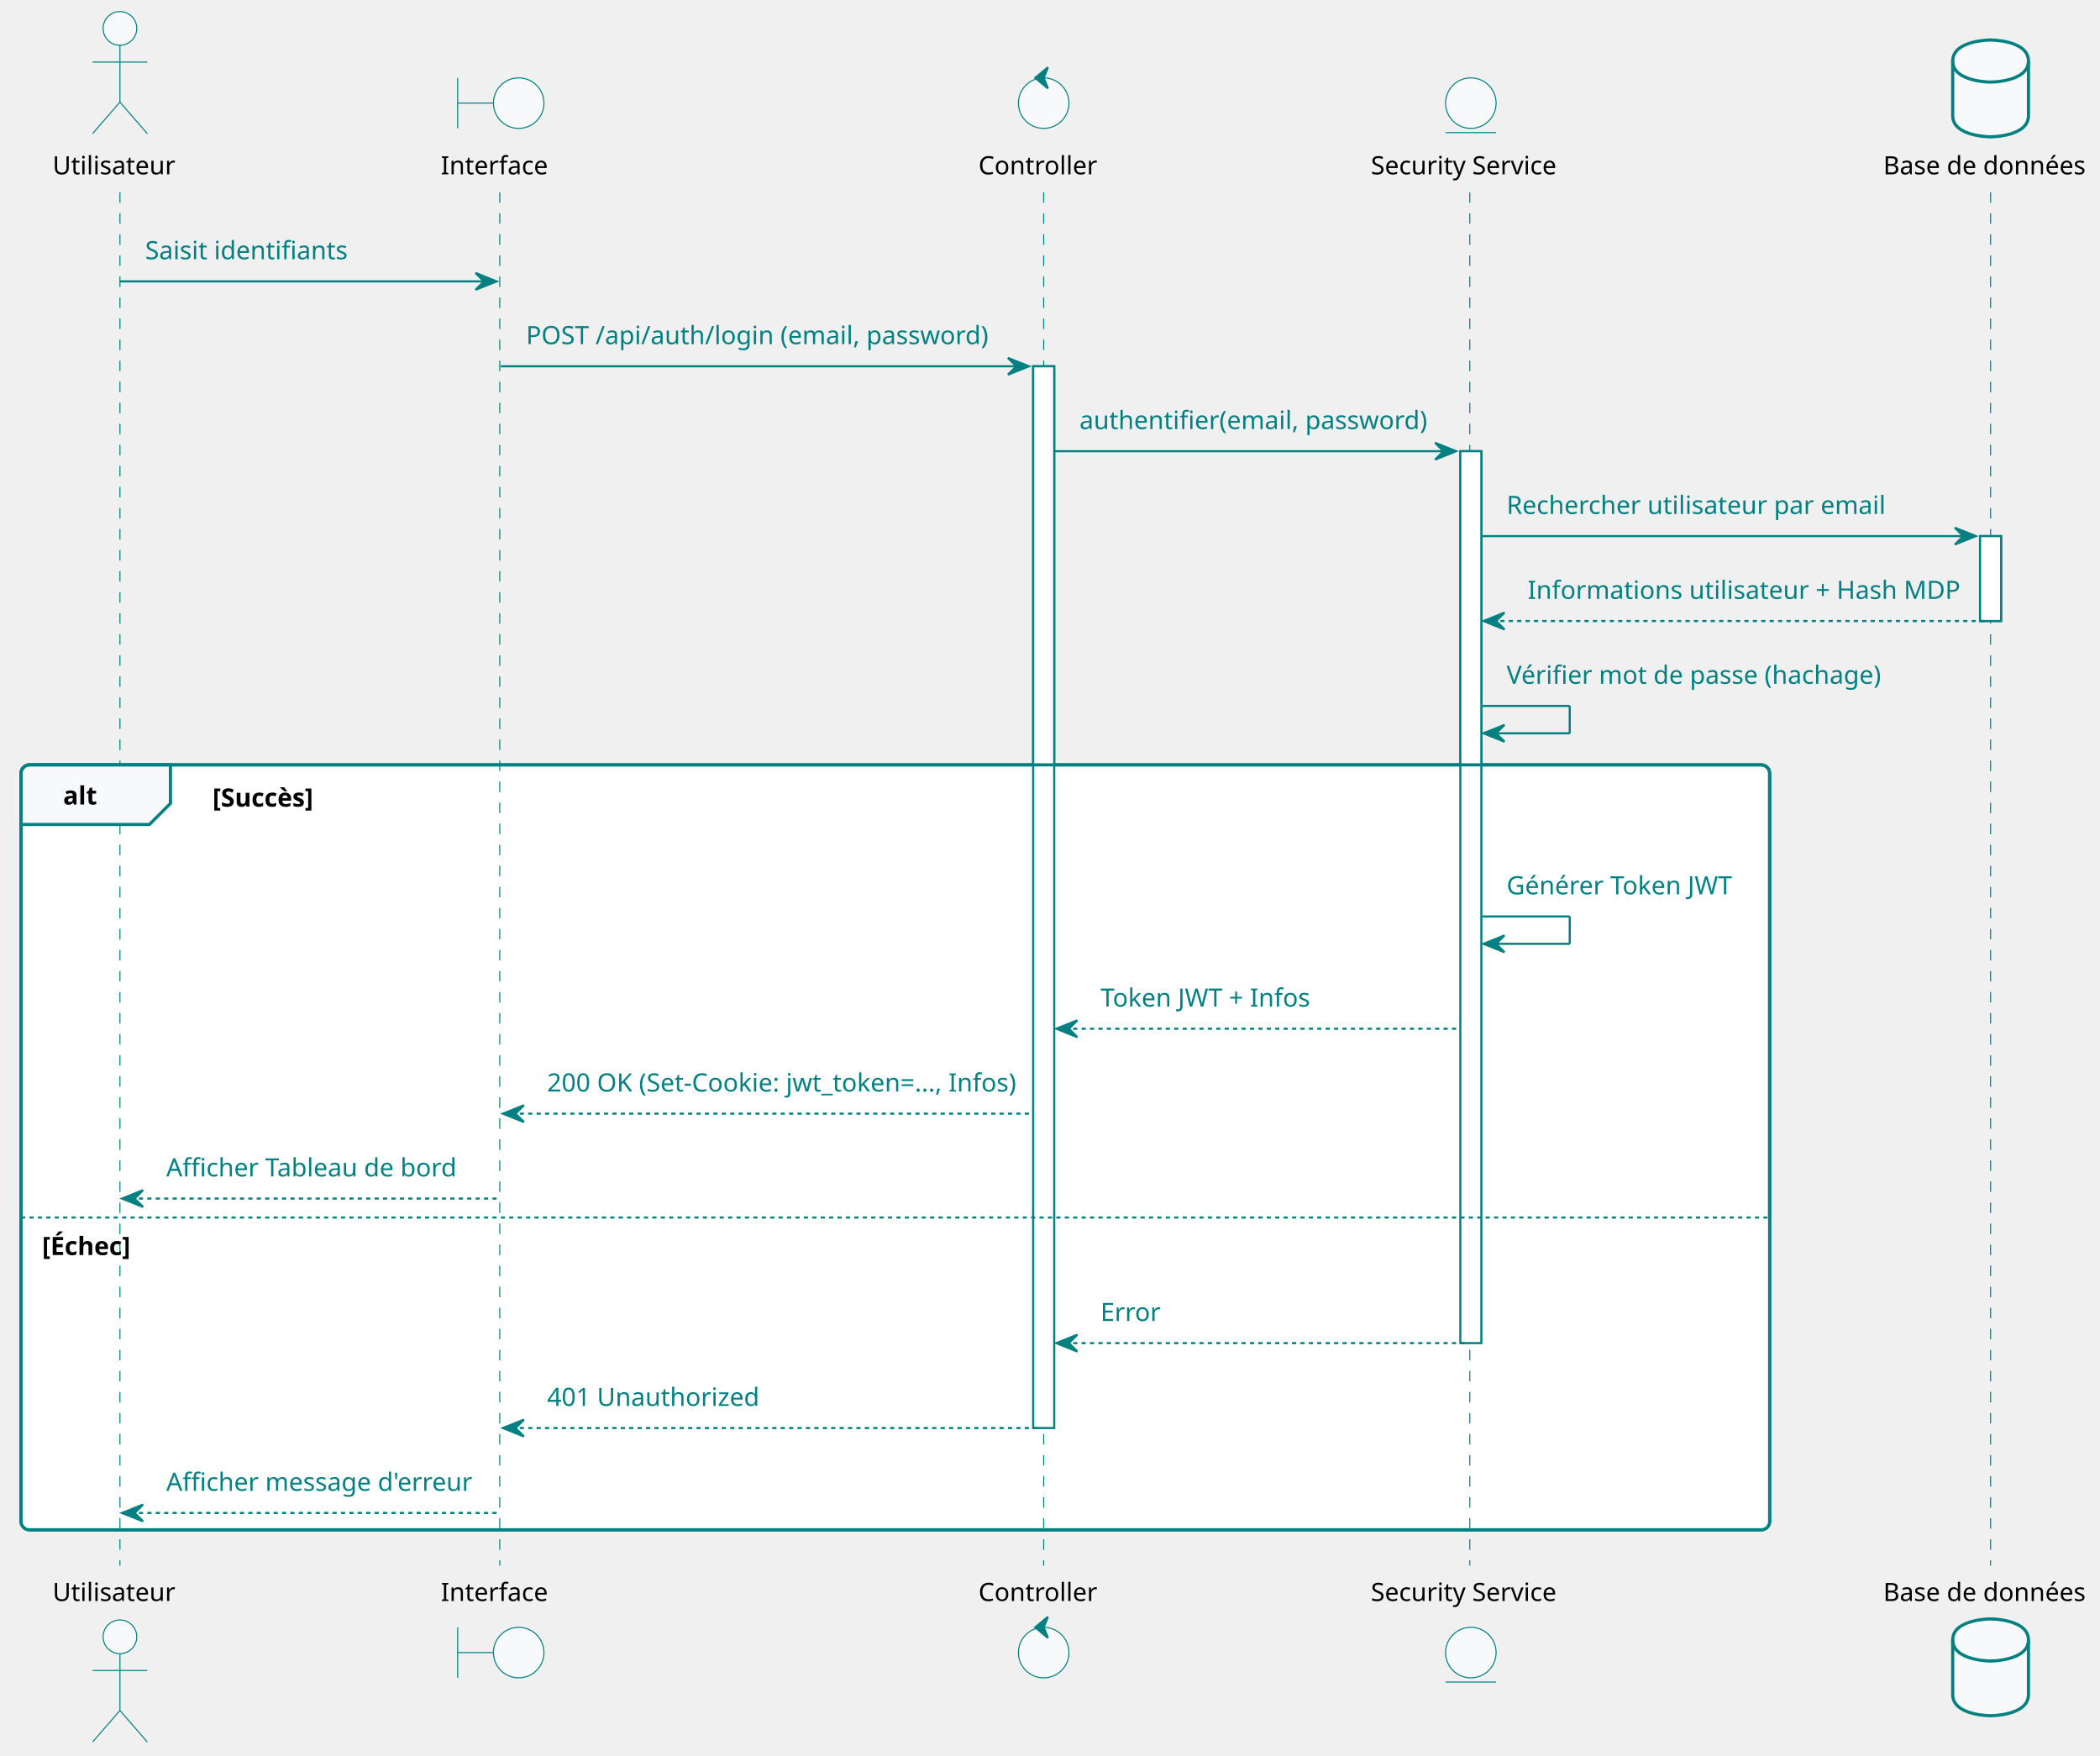
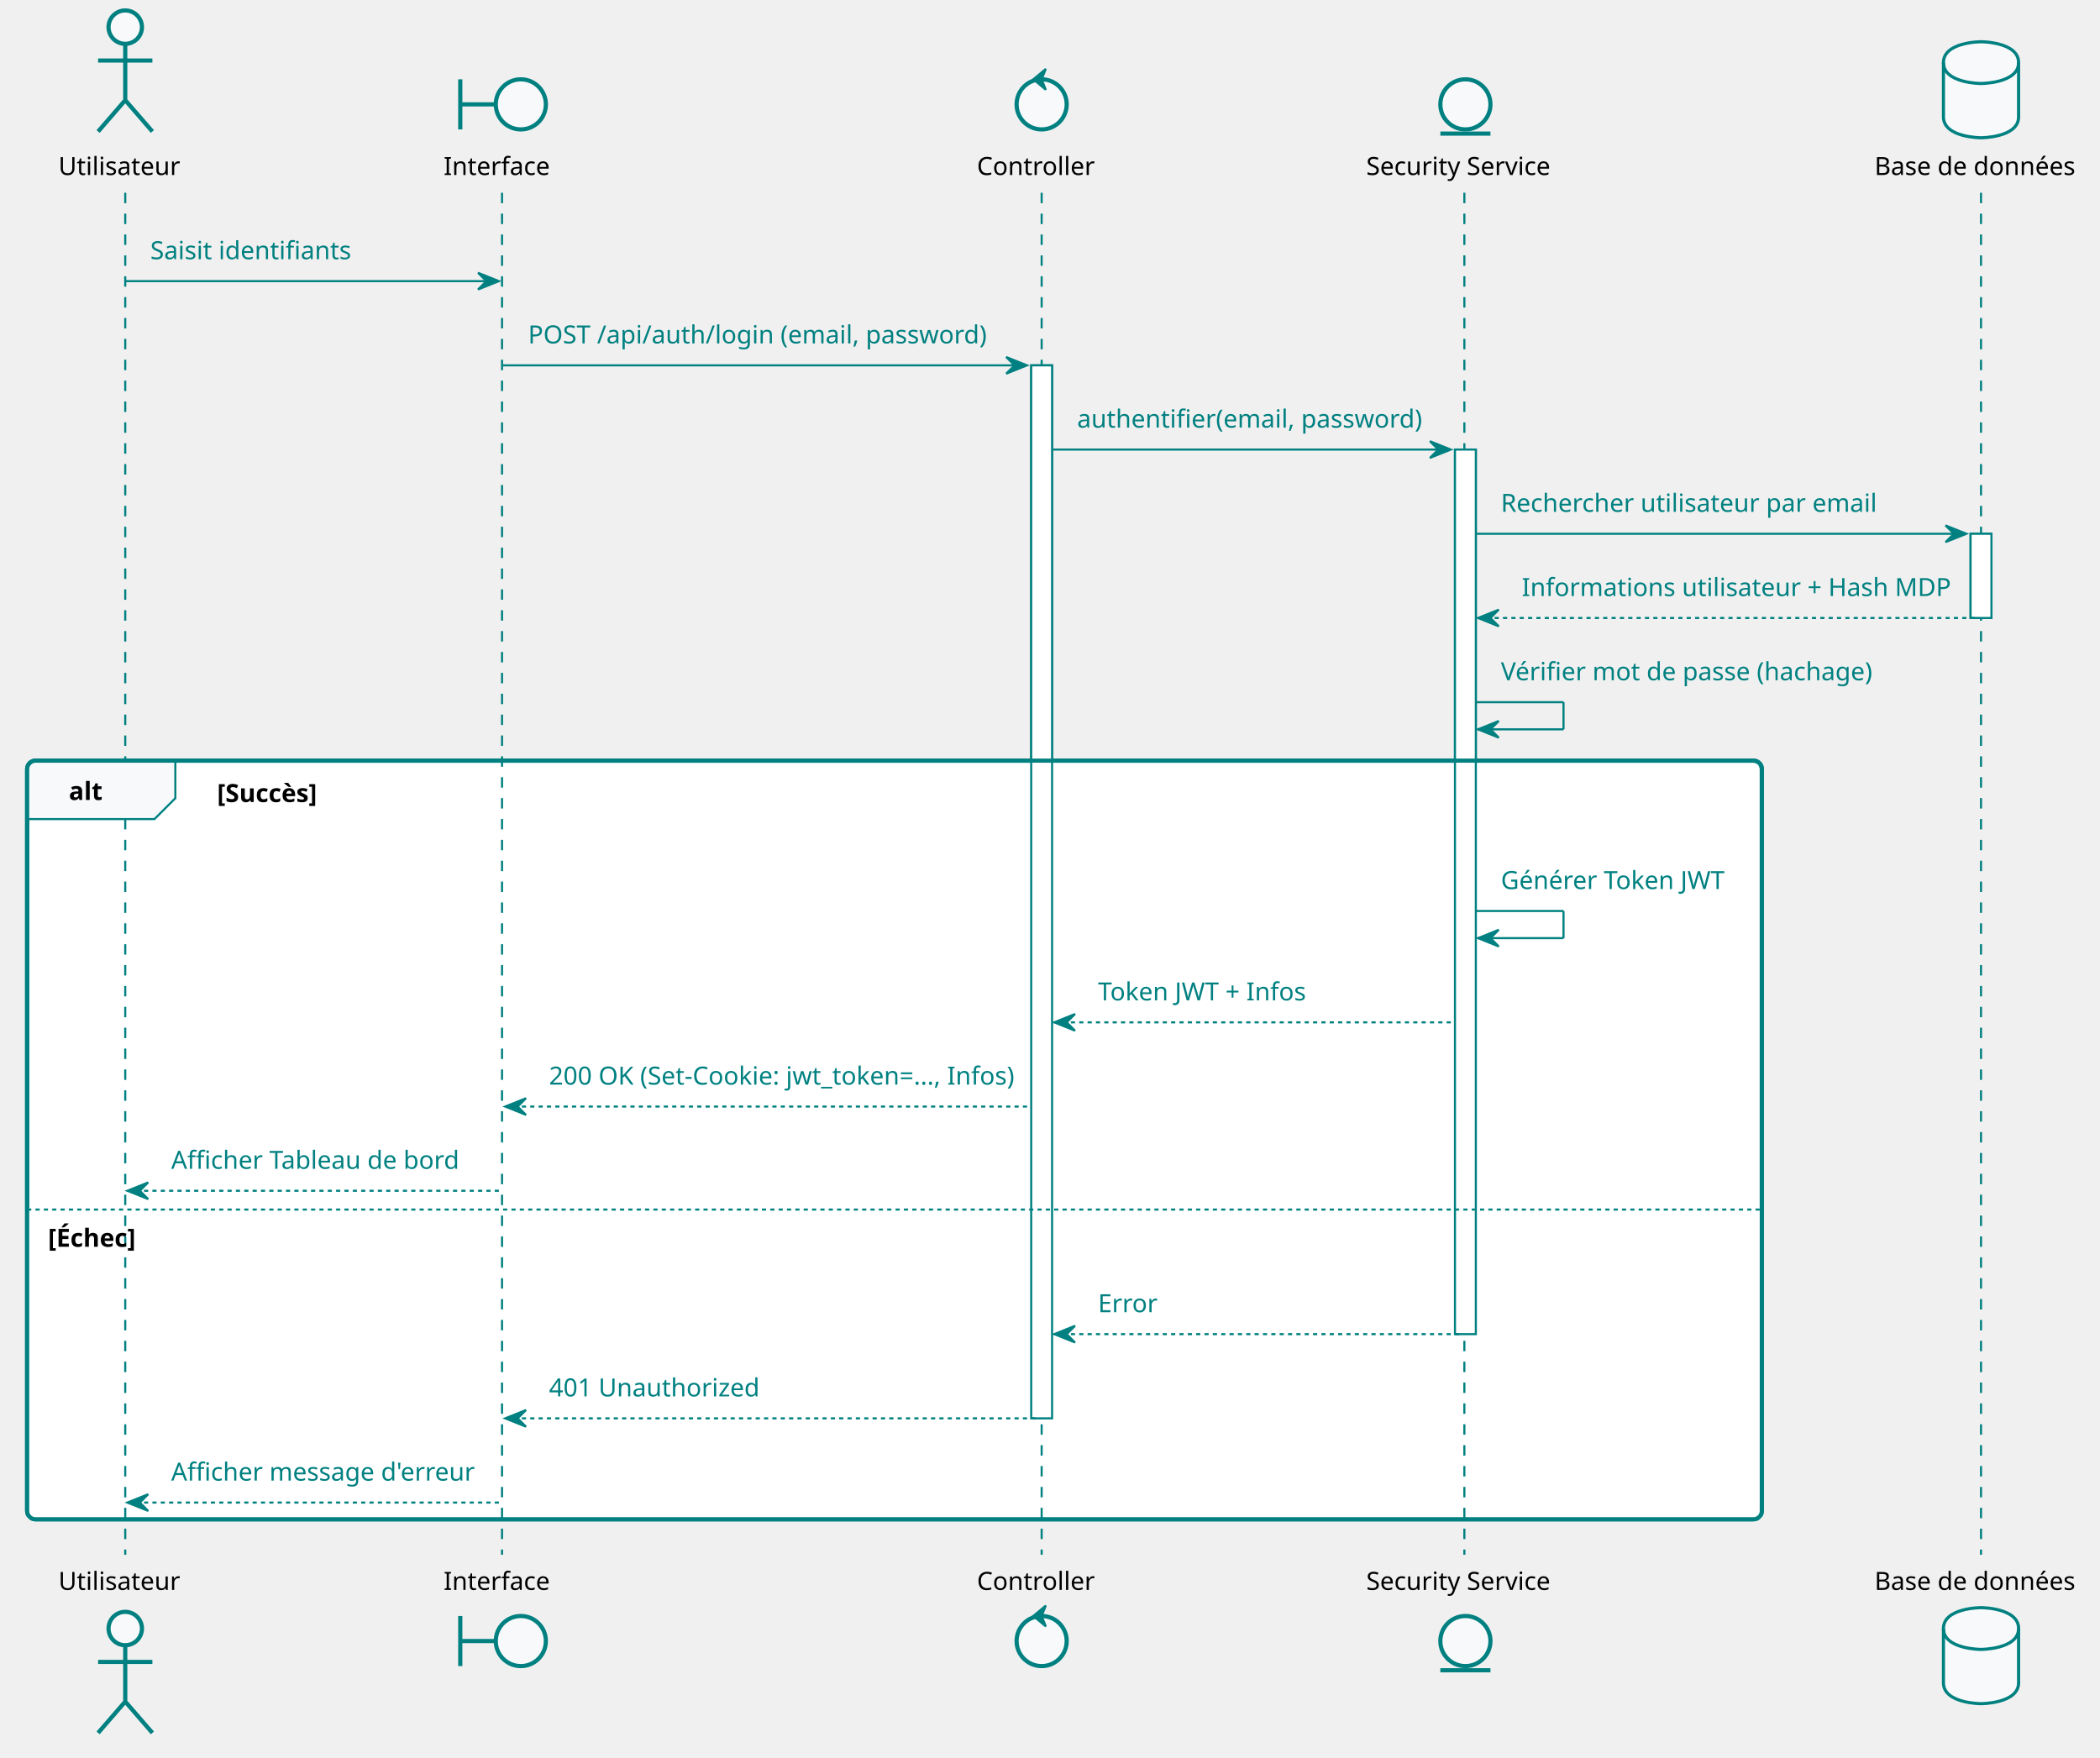
- <svg xmlns="http://www.w3.org/2000/svg" contentStyleType="text/css" height="834px" preserveAspectRatio="none" style="width:998px;height:834px;background:#FFFFFF;" version="1.1" viewBox="0 0 998 834" width="998px" zoomAndPan="magnify">
+ <svg xmlns="http://www.w3.org/2000/svg" contentScriptType="application/ecmascript" contentStyleType="text/css" height="842px" preserveAspectRatio="none" style="width:1006px;height:842px;" version="1.1" viewBox="0 0 1006 842" width="1006px" zoomAndPan="magnify">
  <defs />
  <g>
-     <rect fill="#FFFFFF" height="504.474" style="stroke:#008080;stroke-width:1.0;" width="10" x="491" y="174.032" />
-     <rect fill="#FFFFFF" height="423.785" style="stroke:#008080;stroke-width:1.0;" width="10" x="694" y="214.376" />
-     <rect fill="#FFFFFF" height="40.344" style="stroke:#008080;stroke-width:1.0;" width="10" x="941" y="254.721" />
-     <rect fill="#FFFFFF" height="363.441" rx="4" ry="4" style="stroke:#008080;stroke-width:1.5;" width="831" x="10" y="363.409" />
-     <path d="M10,577.473 L841,577.473 L841,722.85 A4,4 0 0 1 837,726.85 L14,726.85 A4,4 0 0 1 10,722.85 L10,577.473 " fill="#FFFFFF" style="stroke:none;stroke-width:1.0;" />
-     <line style="stroke:#008080;stroke-width:0.5;stroke-dasharray:5.0,5.0;" x1="57" x2="57" y1="91.344" y2="743.85" />
-     <line style="stroke:#008080;stroke-width:0.5;stroke-dasharray:5.0,5.0;" x1="237.5" x2="237.5" y1="91.344" y2="743.85" />
-     <line style="stroke:#008080;stroke-width:0.5;stroke-dasharray:5.0,5.0;" x1="496" x2="496" y1="91.344" y2="743.85" />
-     <line style="stroke:#008080;stroke-width:0.5;stroke-dasharray:5.0,5.0;" x1="698.5" x2="698.5" y1="91.344" y2="743.85" />
-     <line style="stroke:#008080;stroke-width:0.5;stroke-dasharray:5.0,5.0;" x1="946" x2="946" y1="91.344" y2="743.85" />
-     <text fill="#000000" font-family="sans-serif" font-size="12" lengthAdjust="spacing" textLength="58" x="25" y="82.828">Utilisateur</text>
-     <ellipse cx="57" cy="13.5" fill="#F8F9FA" rx="8" ry="8" style="stroke:#008080;stroke-width:0.5;" />
-     <path d="M57,21.5 L57,48.5 M44,29.5 L70,29.5 M57,48.5 L44,63.5 M57,48.5 L70,63.5 " fill="none" style="stroke:#008080;stroke-width:0.5;" />
-     <text fill="#000000" font-family="sans-serif" font-size="12" lengthAdjust="spacing" textLength="58" x="25" y="760.678">Utilisateur</text>
-     <ellipse cx="57" cy="777.694" fill="#F8F9FA" rx="8" ry="8" style="stroke:#008080;stroke-width:0.5;" />
-     <path d="M57,785.694 L57,812.694 M44,793.694 L70,793.694 M57,812.694 L44,827.694 M57,812.694 L70,827.694 " fill="none" style="stroke:#008080;stroke-width:0.5;" />
-     <text fill="#000000" font-family="sans-serif" font-size="12" lengthAdjust="spacing" textLength="51" x="209.5" y="82.828">Interface</text>
-     <path d="M217.5,37 L217.5,61 M217.5,49 L234.5,49 " fill="none" style="stroke:#008080;stroke-width:0.5;" />
-     <ellipse cx="246.5" cy="49" fill="#F8F9FA" rx="12" ry="12" style="stroke:#008080;stroke-width:0.5;" />
-     <text fill="#000000" font-family="sans-serif" font-size="12" lengthAdjust="spacing" textLength="51" x="209.5" y="760.678">Interface</text>
-     <path d="M217.5,773.194 L217.5,797.194 M217.5,785.194 L234.5,785.194 " fill="none" style="stroke:#008080;stroke-width:0.5;" />
-     <ellipse cx="246.5" cy="785.194" fill="#F8F9FA" rx="12" ry="12" style="stroke:#008080;stroke-width:0.5;" />
-     <text fill="#000000" font-family="sans-serif" font-size="12" lengthAdjust="spacing" textLength="56" x="465" y="82.828">Controller</text>
-     <ellipse cx="496" cy="49" fill="#F8F9FA" rx="12" ry="12" style="stroke:#008080;stroke-width:0.5;" />
-     <polygon fill="#008080" points="492,37,498,32,496,37,498,42,492,37" style="stroke:#008080;stroke-width:1.0;" />
-     <text fill="#000000" font-family="sans-serif" font-size="12" lengthAdjust="spacing" textLength="56" x="465" y="760.678">Controller</text>
-     <ellipse cx="496" cy="785.194" fill="#F8F9FA" rx="12" ry="12" style="stroke:#008080;stroke-width:0.5;" />
-     <polygon fill="#008080" points="492,773.194,498,768.194,496,773.194,498,778.194,492,773.194" style="stroke:#008080;stroke-width:1.0;" />
-     <text fill="#000000" font-family="sans-serif" font-size="12" lengthAdjust="spacing" textLength="89" x="651.5" y="82.828">Security Service</text>
-     <ellipse cx="699" cy="49" fill="#F8F9FA" rx="12" ry="12" style="stroke:#008080;stroke-width:0.5;" />
-     <line style="stroke:#008080;stroke-width:0.5;" x1="687" x2="711" y1="63" y2="63" />
-     <text fill="#000000" font-family="sans-serif" font-size="12" lengthAdjust="spacing" textLength="89" x="651.5" y="760.678">Security Service</text>
-     <ellipse cx="699" cy="785.194" fill="#F8F9FA" rx="12" ry="12" style="stroke:#008080;stroke-width:0.5;" />
-     <line style="stroke:#008080;stroke-width:0.5;" x1="687" x2="711" y1="799.194" y2="799.194" />
-     <text fill="#000000" font-family="sans-serif" font-size="12" lengthAdjust="spacing" textLength="96" x="895" y="82.828">Base de données</text>
-     <path d="M928,29 C928,19 946,19 946,19 C946,19 964,19 964,29 L964,55 C964,65 946,65 946,65 C946,65 928,65 928,55 L928,29 " fill="#F8F9FA" style="stroke:#008080;stroke-width:1.5;" />
-     <path d="M928,29 C928,39 946,39 946,39 C946,39 964,39 964,29 " fill="none" style="stroke:#008080;stroke-width:1.5;" />
-     <text fill="#000000" font-family="sans-serif" font-size="12" lengthAdjust="spacing" textLength="96" x="895" y="760.678">Base de données</text>
-     <path d="M928,779.194 C928,769.194 946,769.194 946,769.194 C946,769.194 964,769.194 964,779.194 L964,805.194 C964,815.194 946,815.194 946,815.194 C946,815.194 928,815.194 928,805.194 L928,779.194 " fill="#F8F9FA" style="stroke:#008080;stroke-width:1.5;" />
-     <path d="M928,779.194 C928,789.194 946,789.194 946,789.194 C946,789.194 964,789.194 964,779.194 " fill="none" style="stroke:#008080;stroke-width:1.5;" />
-     <rect fill="#FFFFFF" height="504.474" style="stroke:#008080;stroke-width:1.0;" width="10" x="491" y="174.032" />
-     <rect fill="#FFFFFF" height="423.785" style="stroke:#008080;stroke-width:1.0;" width="10" x="694" y="214.376" />
-     <rect fill="#FFFFFF" height="40.344" style="stroke:#008080;stroke-width:1.0;" width="10" x="941" y="254.721" />
-     <polygon fill="#008080" points="226,129.688,236,133.688,226,137.688,230,133.688" style="stroke:#008080;stroke-width:1.0;" />
-     <line style="stroke:#008080;stroke-width:1.0;" x1="57" x2="232" y1="133.688" y2="133.688" />
-     <text fill="#008080" font-family="sans-serif" font-size="12" lengthAdjust="spacing" textLength="95" x="69" y="123.172">Saisit identifiants</text>
-     <polygon fill="#008080" points="479,170.032,489,174.032,479,178.032,483,174.032" style="stroke:#008080;stroke-width:1.0;" />
-     <line style="stroke:#008080;stroke-width:1.0;" x1="238" x2="485" y1="174.032" y2="174.032" />
-     <text fill="#008080" font-family="sans-serif" font-size="12" lengthAdjust="spacing" textLength="216" x="250" y="163.516">POST /api/auth/login (email, password)</text>
-     <polygon fill="#008080" points="682,210.376,692,214.376,682,218.376,686,214.376" style="stroke:#008080;stroke-width:1.0;" />
-     <line style="stroke:#008080;stroke-width:1.0;" x1="501" x2="688" y1="214.376" y2="214.376" />
-     <text fill="#008080" font-family="sans-serif" font-size="12" lengthAdjust="spacing" textLength="164" x="513" y="203.86">authentifier(email, password)</text>
-     <polygon fill="#008080" points="929,250.721,939,254.721,929,258.721,933,254.721" style="stroke:#008080;stroke-width:1.0;" />
-     <line style="stroke:#008080;stroke-width:1.0;" x1="704" x2="935" y1="254.721" y2="254.721" />
-     <text fill="#008080" font-family="sans-serif" font-size="12" lengthAdjust="spacing" textLength="179" x="716" y="244.204">Rechercher utilisateur par email</text>
-     <polygon fill="#008080" points="715,291.065,705,295.065,715,299.065,711,295.065" style="stroke:#008080;stroke-width:1.0;" />
-     <line style="stroke:#008080;stroke-width:1.0;stroke-dasharray:2.0,2.0;" x1="709" x2="945" y1="295.065" y2="295.065" />
-     <text fill="#008080" font-family="sans-serif" font-size="12" lengthAdjust="spacing" textLength="203" x="726" y="284.549">Informations utilisateur + Hash MDP</text>
-     <line style="stroke:#008080;stroke-width:1.0;" x1="704" x2="746" y1="335.409" y2="335.409" />
-     <line style="stroke:#008080;stroke-width:1.0;" x1="746" x2="746" y1="335.409" y2="348.409" />
-     <line style="stroke:#008080;stroke-width:1.0;" x1="705" x2="746" y1="348.409" y2="348.409" />
-     <polygon fill="#008080" points="715,344.409,705,348.409,715,352.409,711,348.409" style="stroke:#008080;stroke-width:1.0;" />
-     <text fill="#008080" font-family="sans-serif" font-size="12" lengthAdjust="spacing" textLength="178" x="716" y="324.893">Vérifier mot de passe (hachage)</text>
-     <path d="M14,363.409 L81,363.409 L81,381.753 L71,391.753 L10,391.753 L10,367.409 A4,4 0 0 1 14,363.409 " fill="#F8F9FA" style="stroke:#008080;stroke-width:1.5;" />
-     <rect fill="none" height="363.441" rx="4" ry="4" style="stroke:#008080;stroke-width:1.5;" width="831" x="10" y="363.409" />
-     <text fill="#000000" font-family="sans-serif" font-size="12" font-weight="bold" lengthAdjust="spacing" textLength="16" x="30" y="382.237">alt</text>
-     <text fill="#000000" font-family="sans-serif" font-size="12" font-weight="bold" lengthAdjust="spacing" textLength="48" x="101" y="383.237">[Succès]</text>
-     <line style="stroke:#008080;stroke-width:1.0;" x1="704" x2="746" y1="435.441" y2="435.441" />
-     <line style="stroke:#008080;stroke-width:1.0;" x1="746" x2="746" y1="435.441" y2="448.441" />
-     <line style="stroke:#008080;stroke-width:1.0;" x1="705" x2="746" y1="448.441" y2="448.441" />
-     <polygon fill="#008080" points="715,444.441,705,448.441,715,452.441,711,448.441" style="stroke:#008080;stroke-width:1.0;" />
-     <text fill="#008080" font-family="sans-serif" font-size="12" lengthAdjust="spacing" textLength="108" x="716" y="424.925">Générer Token JWT</text>
-     <polygon fill="#008080" points="512,484.785,502,488.785,512,492.785,508,488.785" style="stroke:#008080;stroke-width:1.0;" />
-     <line style="stroke:#008080;stroke-width:1.0;stroke-dasharray:2.0,2.0;" x1="506" x2="693" y1="488.785" y2="488.785" />
-     <text fill="#008080" font-family="sans-serif" font-size="12" lengthAdjust="spacing" textLength="99" x="523" y="478.269">Token JWT + Infos</text>
-     <polygon fill="#008080" points="249,525.129,239,529.129,249,533.129,245,529.129" style="stroke:#008080;stroke-width:1.0;" />
-     <line style="stroke:#008080;stroke-width:1.0;stroke-dasharray:2.0,2.0;" x1="243" x2="490" y1="529.129" y2="529.129" />
-     <text fill="#008080" font-family="sans-serif" font-size="12" lengthAdjust="spacing" textLength="219" x="260" y="518.613">200 OK (Set-Cookie: jwt_token=..., Infos)</text>
-     <polygon fill="#008080" points="68,565.473,58,569.473,68,573.473,64,569.473" style="stroke:#008080;stroke-width:1.0;" />
-     <line style="stroke:#008080;stroke-width:1.0;stroke-dasharray:2.0,2.0;" x1="62" x2="237" y1="569.473" y2="569.473" />
-     <text fill="#008080" font-family="sans-serif" font-size="12" lengthAdjust="spacing" textLength="138" x="79" y="558.957">Afficher Tableau de bord</text>
-     <line style="stroke:#008080;stroke-width:1.0;stroke-dasharray:2.0,2.0;" x1="10" x2="841" y1="578.473" y2="578.473" />
-     <text fill="#000000" font-family="sans-serif" font-size="12" font-weight="bold" lengthAdjust="spacing" textLength="42" x="20" y="596.302">[Échec]</text>
-     <polygon fill="#008080" points="512,634.162,502,638.162,512,642.162,508,638.162" style="stroke:#008080;stroke-width:1.0;" />
-     <line style="stroke:#008080;stroke-width:1.0;stroke-dasharray:2.0,2.0;" x1="506" x2="698" y1="638.162" y2="638.162" />
-     <text fill="#008080" font-family="sans-serif" font-size="12" lengthAdjust="spacing" textLength="29" x="523" y="627.646">Error</text>
-     <polygon fill="#008080" points="249,674.506,239,678.506,249,682.506,245,678.506" style="stroke:#008080;stroke-width:1.0;" />
-     <line style="stroke:#008080;stroke-width:1.0;stroke-dasharray:2.0,2.0;" x1="243" x2="495" y1="678.506" y2="678.506" />
-     <text fill="#008080" font-family="sans-serif" font-size="12" lengthAdjust="spacing" textLength="100" x="260" y="667.99">401 Unauthorized</text>
-     <polygon fill="#008080" points="68,714.85,58,718.85,68,722.85,64,718.85" style="stroke:#008080;stroke-width:1.0;" />
-     <line style="stroke:#008080;stroke-width:1.0;stroke-dasharray:2.0,2.0;" x1="62" x2="237" y1="718.85" y2="718.85" />
-     <text fill="#008080" font-family="sans-serif" font-size="12" lengthAdjust="spacing" textLength="147" x="79" y="708.334">Afficher message d'erreur</text>
+     <rect fill="#FFFFFF" height="504.474" style="stroke: #008080; stroke-width: 1.0;" width="10" x="494" y="175.032" />
+     <rect fill="#FFFFFF" height="423.785" style="stroke: #008080; stroke-width: 1.0;" width="10" x="697" y="215.376" />
+     <rect fill="#FFFFFF" height="40.344" style="stroke: #008080; stroke-width: 1.0;" width="10" x="944" y="255.721" />
+     <rect fill="#FFFFFF" height="363.441" rx="4" ry="4" style="stroke: #008080; stroke-width: 2.0;" width="831" x="13" y="364.409" />
+     <rect fill="#FFFFFF" height="149.376" style="stroke: none; stroke-width: 1.0;" width="831" x="13" y="578.473" />
+     <line style="stroke: #008080; stroke-width: 1.0; stroke-dasharray: 5.0,5.0;" x1="60" x2="60" y1="92.344" y2="744.85" />
+     <line style="stroke: #008080; stroke-width: 1.0; stroke-dasharray: 5.0,5.0;" x1="240.5" x2="240.5" y1="92.344" y2="744.85" />
+     <line style="stroke: #008080; stroke-width: 1.0; stroke-dasharray: 5.0,5.0;" x1="499" x2="499" y1="92.344" y2="744.85" />
+     <line style="stroke: #008080; stroke-width: 1.0; stroke-dasharray: 5.0,5.0;" x1="701.5" x2="701.5" y1="92.344" y2="744.85" />
+     <line style="stroke: #008080; stroke-width: 1.0; stroke-dasharray: 5.0,5.0;" x1="949" x2="949" y1="92.344" y2="744.85" />
+     <text fill="#000000" font-family="sans-serif" font-size="12" lengthAdjust="spacingAndGlyphs" textLength="58" x="28" y="83.828">Utilisateur</text>
+     <ellipse cx="60" cy="13" fill="#F8F9FA" rx="8" ry="8" style="stroke: #008080; stroke-width: 2.0;" />
+     <path d="M60,21 L60,48 M47,29 L73,29 M60,48 L47,63 M60,48 L73,63 " fill="none" style="stroke: #008080; stroke-width: 2.0;" />
+     <text fill="#000000" font-family="sans-serif" font-size="12" lengthAdjust="spacingAndGlyphs" textLength="58" x="28" y="761.678">Utilisateur</text>
+     <ellipse cx="60" cy="780.194" fill="#F8F9FA" rx="8" ry="8" style="stroke: #008080; stroke-width: 2.0;" />
+     <path d="M60,788.194 L60,815.194 M47,796.194 L73,796.194 M60,815.194 L47,830.194 M60,815.194 L73,830.194 " fill="none" style="stroke: #008080; stroke-width: 2.0;" />
+     <text fill="#000000" font-family="sans-serif" font-size="12" lengthAdjust="spacingAndGlyphs" textLength="51" x="212.5" y="83.828">Interface</text>
+     <path d="M220.5,38 L220.5,62 M220.5,50 L237.5,50 " fill="none" style="stroke: #008080; stroke-width: 2.0;" />
+     <ellipse cx="249.5" cy="50" fill="#F8F9FA" rx="12" ry="12" style="stroke: #008080; stroke-width: 2.0;" />
+     <text fill="#000000" font-family="sans-serif" font-size="12" lengthAdjust="spacingAndGlyphs" textLength="51" x="212.5" y="761.678">Interface</text>
+     <path d="M220.5,774.194 L220.5,798.194 M220.5,786.194 L237.5,786.194 " fill="none" style="stroke: #008080; stroke-width: 2.0;" />
+     <ellipse cx="249.5" cy="786.194" fill="#F8F9FA" rx="12" ry="12" style="stroke: #008080; stroke-width: 2.0;" />
+     <text fill="#000000" font-family="sans-serif" font-size="12" lengthAdjust="spacingAndGlyphs" textLength="56" x="468" y="83.828">Controller</text>
+     <ellipse cx="499" cy="50" fill="#F8F9FA" rx="12" ry="12" style="stroke: #008080; stroke-width: 2.0;" />
+     <polygon fill="#008080" points="495,38,501,33,499,38,501,43,495,38" style="stroke: #008080; stroke-width: 1.0;" />
+     <text fill="#000000" font-family="sans-serif" font-size="12" lengthAdjust="spacingAndGlyphs" textLength="56" x="468" y="761.678">Controller</text>
+     <ellipse cx="499" cy="786.194" fill="#F8F9FA" rx="12" ry="12" style="stroke: #008080; stroke-width: 2.0;" />
+     <polygon fill="#008080" points="495,774.194,501,769.194,499,774.194,501,779.194,495,774.194" style="stroke: #008080; stroke-width: 1.0;" />
+     <text fill="#000000" font-family="sans-serif" font-size="12" lengthAdjust="spacingAndGlyphs" textLength="89" x="654.5" y="83.828">Security Service</text>
+     <ellipse cx="702" cy="50" fill="#F8F9FA" rx="12" ry="12" style="stroke: #008080; stroke-width: 2.0;" />
+     <line style="stroke: #008080; stroke-width: 2.0;" x1="690" x2="714" y1="64" y2="64" />
+     <text fill="#000000" font-family="sans-serif" font-size="12" lengthAdjust="spacingAndGlyphs" textLength="89" x="654.5" y="761.678">Security Service</text>
+     <ellipse cx="702" cy="786.194" fill="#F8F9FA" rx="12" ry="12" style="stroke: #008080; stroke-width: 2.0;" />
+     <line style="stroke: #008080; stroke-width: 2.0;" x1="690" x2="714" y1="800.194" y2="800.194" />
+     <text fill="#000000" font-family="sans-serif" font-size="12" lengthAdjust="spacingAndGlyphs" textLength="96" x="898" y="83.828">Base de données</text>
+     <path d="M931,30 C931,20 949,20 949,20 C949,20 967,20 967,30 L967,56 C967,66 949,66 949,66 C949,66 931,66 931,56 L931,30 " fill="#F8F9FA" style="stroke: #008080; stroke-width: 1.5;" />
+     <path d="M931,30 C931,40 949,40 949,40 C949,40 967,40 967,30 " fill="none" style="stroke: #008080; stroke-width: 1.5;" />
+     <text fill="#000000" font-family="sans-serif" font-size="12" lengthAdjust="spacingAndGlyphs" textLength="96" x="898" y="761.678">Base de données</text>
+     <path d="M931,780.194 C931,770.194 949,770.194 949,770.194 C949,770.194 967,770.194 967,780.194 L967,806.194 C967,816.194 949,816.194 949,816.194 C949,816.194 931,816.194 931,806.194 L931,780.194 " fill="#F8F9FA" style="stroke: #008080; stroke-width: 1.5;" />
+     <path d="M931,780.194 C931,790.194 949,790.194 949,790.194 C949,790.194 967,790.194 967,780.194 " fill="none" style="stroke: #008080; stroke-width: 1.5;" />
+     <rect fill="#FFFFFF" height="504.474" style="stroke: #008080; stroke-width: 1.0;" width="10" x="494" y="175.032" />
+     <rect fill="#FFFFFF" height="423.785" style="stroke: #008080; stroke-width: 1.0;" width="10" x="697" y="215.376" />
+     <rect fill="#FFFFFF" height="40.344" style="stroke: #008080; stroke-width: 1.0;" width="10" x="944" y="255.721" />
+     <polygon fill="#008080" points="229,130.688,239,134.688,229,138.688,233,134.688" style="stroke: #008080; stroke-width: 1.0;" />
+     <line style="stroke: #008080; stroke-width: 1.0;" x1="60" x2="235" y1="134.688" y2="134.688" />
+     <text fill="#008080" font-family="sans-serif" font-size="12" lengthAdjust="spacingAndGlyphs" textLength="95" x="72" y="124.172">Saisit identifiants</text>
+     <polygon fill="#008080" points="482,171.032,492,175.032,482,179.032,486,175.032" style="stroke: #008080; stroke-width: 1.0;" />
+     <line style="stroke: #008080; stroke-width: 1.0;" x1="241" x2="488" y1="175.032" y2="175.032" />
+     <text fill="#008080" font-family="sans-serif" font-size="12" lengthAdjust="spacingAndGlyphs" textLength="216" x="253" y="164.516">POST /api/auth/login (email, password)</text>
+     <polygon fill="#008080" points="685,211.376,695,215.376,685,219.376,689,215.376" style="stroke: #008080; stroke-width: 1.0;" />
+     <line style="stroke: #008080; stroke-width: 1.0;" x1="504" x2="691" y1="215.376" y2="215.376" />
+     <text fill="#008080" font-family="sans-serif" font-size="12" lengthAdjust="spacingAndGlyphs" textLength="164" x="516" y="204.86">authentifier(email, password)</text>
+     <polygon fill="#008080" points="932,251.721,942,255.721,932,259.721,936,255.721" style="stroke: #008080; stroke-width: 1.0;" />
+     <line style="stroke: #008080; stroke-width: 1.0;" x1="707" x2="938" y1="255.721" y2="255.721" />
+     <text fill="#008080" font-family="sans-serif" font-size="12" lengthAdjust="spacingAndGlyphs" textLength="179" x="719" y="245.204">Rechercher utilisateur par email</text>
+     <polygon fill="#008080" points="718,292.065,708,296.065,718,300.065,714,296.065" style="stroke: #008080; stroke-width: 1.0;" />
+     <line style="stroke: #008080; stroke-width: 1.0; stroke-dasharray: 2.0,2.0;" x1="712" x2="948" y1="296.065" y2="296.065" />
+     <text fill="#008080" font-family="sans-serif" font-size="12" lengthAdjust="spacingAndGlyphs" textLength="203" x="729" y="285.549">Informations utilisateur + Hash MDP</text>
+     <line style="stroke: #008080; stroke-width: 1.0;" x1="707" x2="749" y1="336.409" y2="336.409" />
+     <line style="stroke: #008080; stroke-width: 1.0;" x1="749" x2="749" y1="336.409" y2="349.409" />
+     <line style="stroke: #008080; stroke-width: 1.0;" x1="708" x2="749" y1="349.409" y2="349.409" />
+     <polygon fill="#008080" points="718,345.409,708,349.409,718,353.409,714,349.409" style="stroke: #008080; stroke-width: 1.0;" />
+     <text fill="#008080" font-family="sans-serif" font-size="12" lengthAdjust="spacingAndGlyphs" textLength="178" x="719" y="325.893">Vérifier mot de passe (hachage)</text>
+     <path d="M17,364.409 L84,364.409 L84,382.409 L74,392.409 L13,392.409 L13,368.409 " fill="#F8F9FA" style="stroke: #008080; stroke-width: 1.0;" />
+     <rect fill="none" height="363.441" rx="4" ry="4" style="stroke: #008080; stroke-width: 2.0;" width="831" x="13" y="364.409" />
+     <text fill="#000000" font-family="sans-serif" font-size="12" font-weight="bold" lengthAdjust="spacingAndGlyphs" textLength="16" x="33" y="383.237">alt</text>
+     <text fill="#000000" font-family="sans-serif" font-size="12" font-weight="bold" lengthAdjust="spacingAndGlyphs" textLength="48" x="104" y="384.237">[Succès]</text>
+     <line style="stroke: #008080; stroke-width: 1.0;" x1="707" x2="749" y1="436.441" y2="436.441" />
+     <line style="stroke: #008080; stroke-width: 1.0;" x1="749" x2="749" y1="436.441" y2="449.441" />
+     <line style="stroke: #008080; stroke-width: 1.0;" x1="708" x2="749" y1="449.441" y2="449.441" />
+     <polygon fill="#008080" points="718,445.441,708,449.441,718,453.441,714,449.441" style="stroke: #008080; stroke-width: 1.0;" />
+     <text fill="#008080" font-family="sans-serif" font-size="12" lengthAdjust="spacingAndGlyphs" textLength="108" x="719" y="425.925">Générer Token JWT</text>
+     <polygon fill="#008080" points="515,485.785,505,489.785,515,493.785,511,489.785" style="stroke: #008080; stroke-width: 1.0;" />
+     <line style="stroke: #008080; stroke-width: 1.0; stroke-dasharray: 2.0,2.0;" x1="509" x2="696" y1="489.785" y2="489.785" />
+     <text fill="#008080" font-family="sans-serif" font-size="12" lengthAdjust="spacingAndGlyphs" textLength="99" x="526" y="479.269">Token JWT + Infos</text>
+     <polygon fill="#008080" points="252,526.129,242,530.129,252,534.129,248,530.129" style="stroke: #008080; stroke-width: 1.0;" />
+     <line style="stroke: #008080; stroke-width: 1.0; stroke-dasharray: 2.0,2.0;" x1="246" x2="493" y1="530.129" y2="530.129" />
+     <text fill="#008080" font-family="sans-serif" font-size="12" lengthAdjust="spacingAndGlyphs" textLength="219" x="263" y="519.613">200 OK (Set-Cookie: jwt_token=..., Infos)</text>
+     <polygon fill="#008080" points="71,566.473,61,570.473,71,574.473,67,570.473" style="stroke: #008080; stroke-width: 1.0;" />
+     <line style="stroke: #008080; stroke-width: 1.0; stroke-dasharray: 2.0,2.0;" x1="65" x2="240" y1="570.473" y2="570.473" />
+     <text fill="#008080" font-family="sans-serif" font-size="12" lengthAdjust="spacingAndGlyphs" textLength="138" x="82" y="559.957">Afficher Tableau de bord</text>
+     <line style="stroke: #008080; stroke-width: 1.0; stroke-dasharray: 2.0,2.0;" x1="13" x2="844" y1="579.473" y2="579.473" />
+     <text fill="#000000" font-family="sans-serif" font-size="12" font-weight="bold" lengthAdjust="spacingAndGlyphs" textLength="42" x="23" y="597.302">[Échec]</text>
+     <polygon fill="#008080" points="515,635.162,505,639.162,515,643.162,511,639.162" style="stroke: #008080; stroke-width: 1.0;" />
+     <line style="stroke: #008080; stroke-width: 1.0; stroke-dasharray: 2.0,2.0;" x1="509" x2="701" y1="639.162" y2="639.162" />
+     <text fill="#008080" font-family="sans-serif" font-size="12" lengthAdjust="spacingAndGlyphs" textLength="29" x="526" y="628.646">Error</text>
+     <polygon fill="#008080" points="252,675.506,242,679.506,252,683.506,248,679.506" style="stroke: #008080; stroke-width: 1.0;" />
+     <line style="stroke: #008080; stroke-width: 1.0; stroke-dasharray: 2.0,2.0;" x1="246" x2="498" y1="679.506" y2="679.506" />
+     <text fill="#008080" font-family="sans-serif" font-size="12" lengthAdjust="spacingAndGlyphs" textLength="100" x="263" y="668.99">401 Unauthorized</text>
+     <polygon fill="#008080" points="71,715.85,61,719.85,71,723.85,67,719.85" style="stroke: #008080; stroke-width: 1.0;" />
+     <line style="stroke: #008080; stroke-width: 1.0; stroke-dasharray: 2.0,2.0;" x1="65" x2="240" y1="719.85" y2="719.85" />
+     <text fill="#008080" font-family="sans-serif" font-size="12" lengthAdjust="spacingAndGlyphs" textLength="147" x="82" y="709.334">Afficher message d'erreur</text>
  </g>
</svg>
